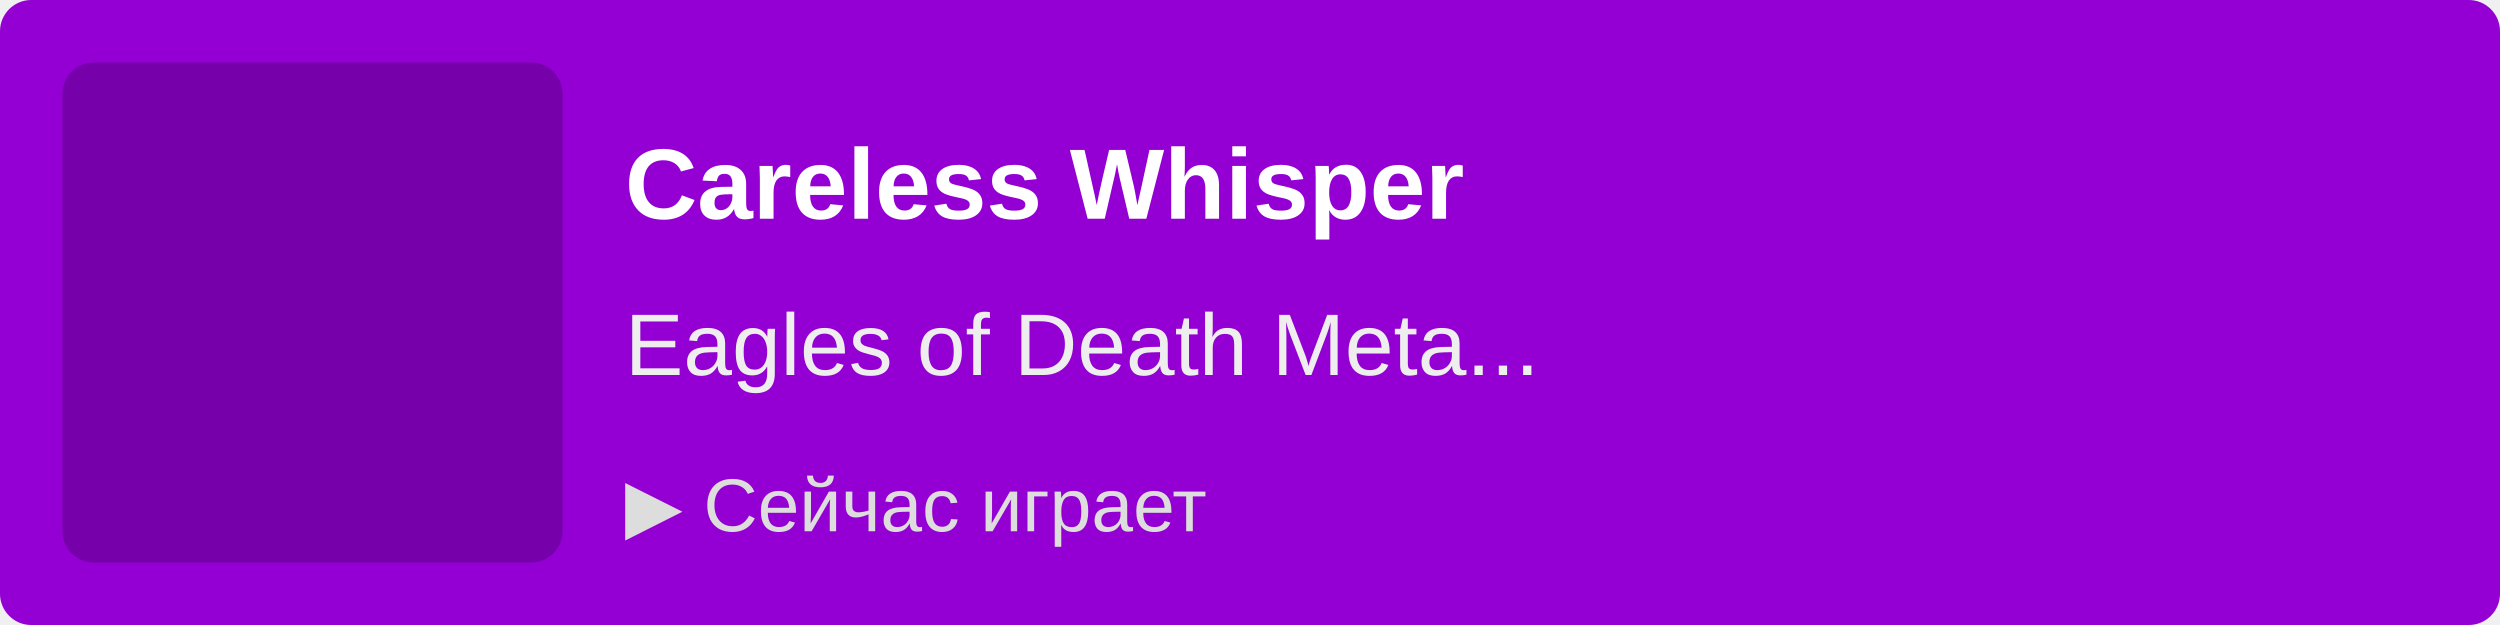
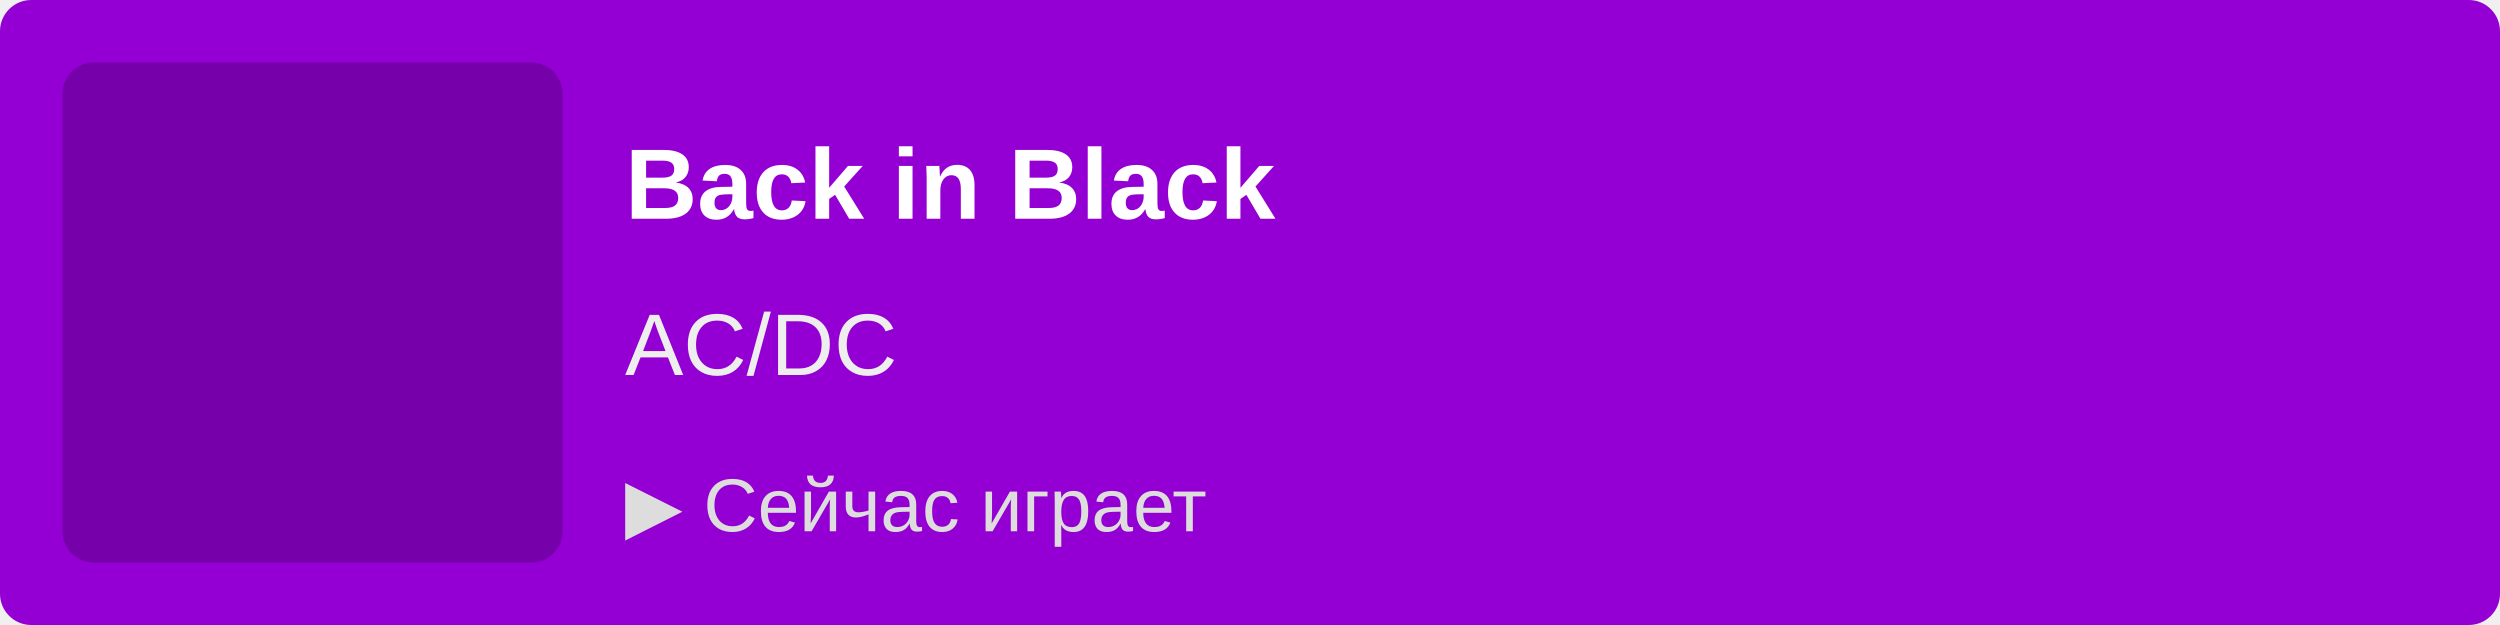
<svg xmlns="http://www.w3.org/2000/svg" width="400" height="100">
  <rect width="100%" height="100%" fill="#9400D3" rx="5" />
  <rect x="10" y="10" width="80" height="80" fill="rgba(0,0,0,0.2)" rx="5" />
  <text x="100" y="35" font-family="Arial, sans-serif" font-size="16" fill="white" font-weight="bold">
-         Careless Whisper
+         Back in Black
    </text>
  <text x="100" y="60" font-family="Arial, sans-serif" font-size="14" fill="#EEE">
-         Eagles of Death Meta...
+         AC/DC
    </text>
  <text x="100" y="85" font-family="Arial, sans-serif" font-size="12" fill="#DDD">
        ▶ Сейчас играет
    </text>
</svg>
